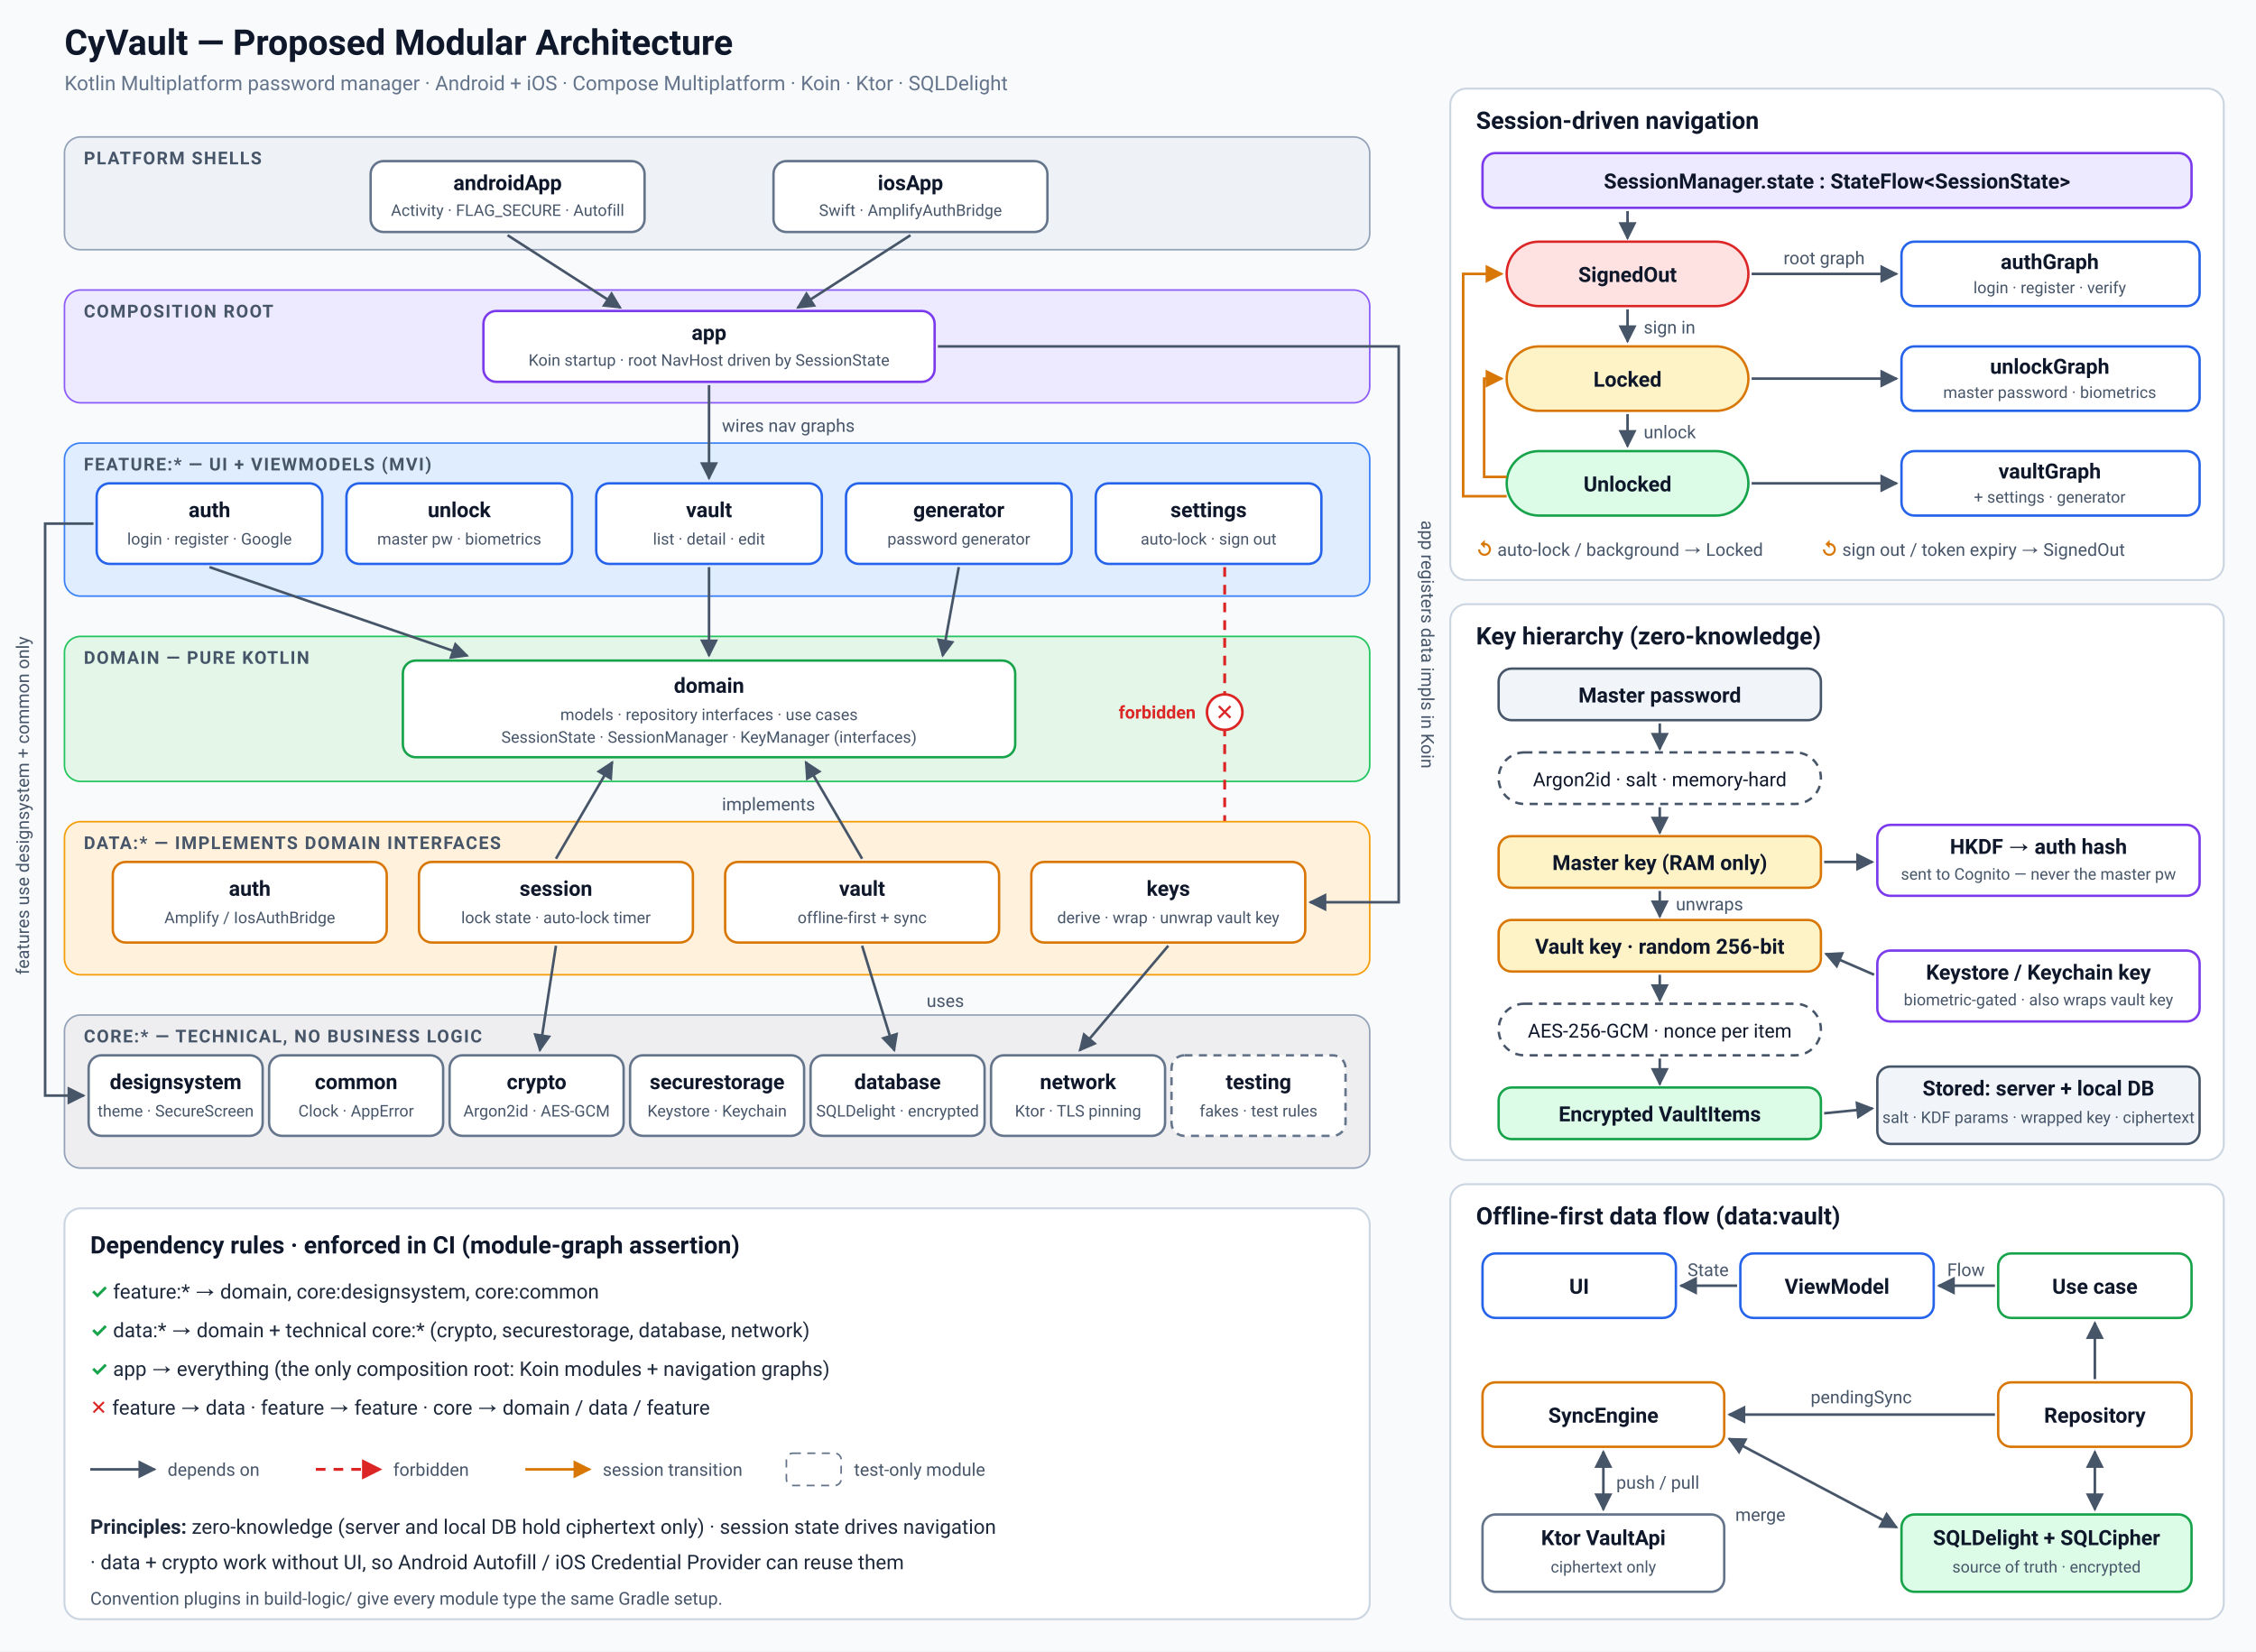
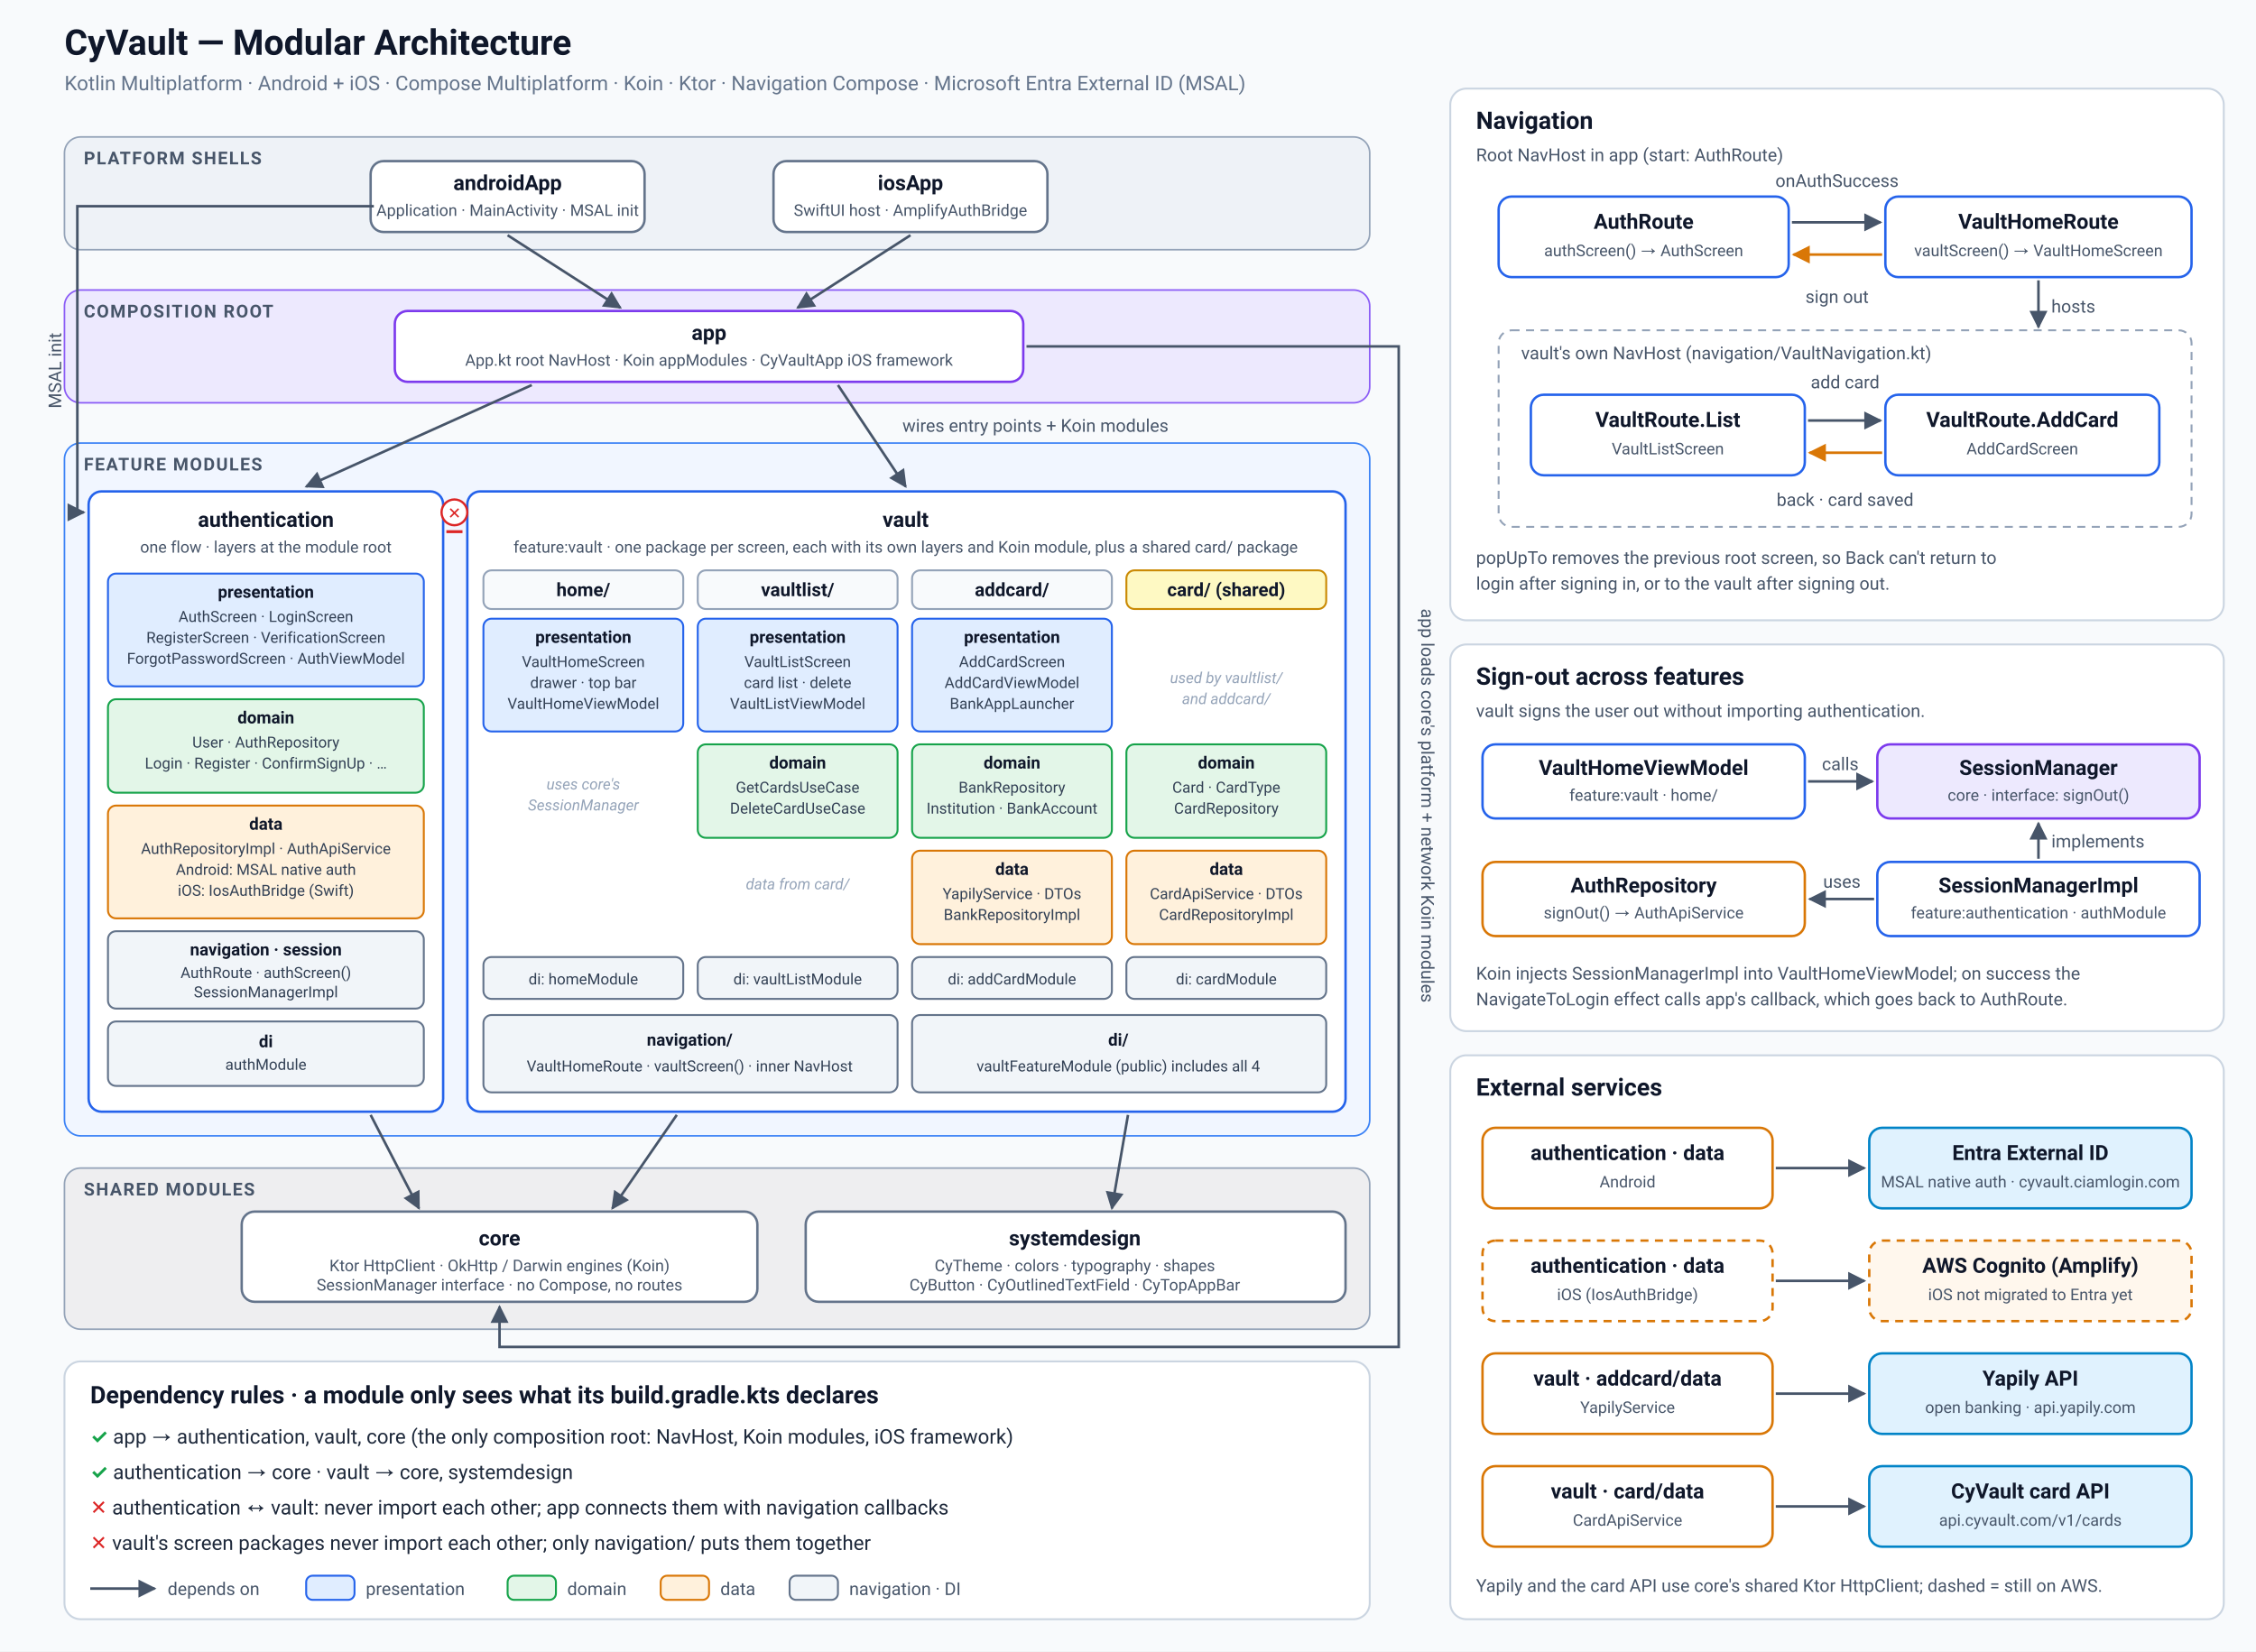
<svg xmlns="http://www.w3.org/2000/svg" viewBox="0 0 1400 1025" width="1400" height="1025" font-family="-apple-system, 'Segoe UI', Roboto, Helvetica, Arial, sans-serif">
  <defs>
    <marker id="arrow" viewBox="0 0 10 10" refX="9" refY="5" markerWidth="7" markerHeight="7" orient="auto-start-reverse">
      <path d="M0,0 L10,5 L0,10 z" fill="#475569" />
    </marker>
    <marker id="arrowOrange" viewBox="0 0 10 10" refX="9" refY="5" markerWidth="7" markerHeight="7" orient="auto-start-reverse">
      <path d="M0,0 L10,5 L0,10 z" fill="#D97706" />
    </marker>
    <marker id="arrowRed" viewBox="0 0 10 10" refX="9" refY="5" markerWidth="7" markerHeight="7" orient="auto-start-reverse">
      <path d="M0,0 L10,5 L0,10 z" fill="#DC2626" />
    </marker>
    <style>
      .t-title { font-size: 22px; font-weight: 700; fill: #0F172A; }
      .t-sub { font-size: 12.5px; fill: #64748B; }
      .t-panel { font-size: 15px; font-weight: 700; fill: #0F172A; }
      .t-band { font-size: 11px; font-weight: 700; letter-spacing: 0.8px; fill: #475569; }
      .t-box { font-size: 13px; font-weight: 700; fill: #0F172A; text-anchor: middle; }
      .t-boxsub { font-size: 10px; fill: #475569; text-anchor: middle; }
+       .t-pkg { font-size: 11.5px; font-weight: 700; fill: #0F172A; text-anchor: middle; }
+       .t-chip { font-size: 10.5px; font-weight: 700; fill: #0F172A; text-anchor: middle; }
+       .t-chipsub { font-size: 9.5px; fill: #334155; text-anchor: middle; }
+       .t-empty { font-size: 9.5px; font-style: italic; fill: #94A3B8; text-anchor: middle; }
      .t-small { font-size: 11px; fill: #475569; }
      .t-rule { font-size: 12.5px; fill: #1E293B; }
      .box { fill: #FFFFFF; stroke-width: 1.5; }
+       .ui { fill: #E0EDFF; stroke: #2563EB; stroke-width: 1.2; }
+       .dom { fill: #E3F6E8; stroke: #16A34A; stroke-width: 1.2; }
+       .dat { fill: #FFF1DC; stroke: #D97706; stroke-width: 1.2; }
+       .wire { fill: #F1F5F9; stroke: #64748B; stroke-width: 1.2; }
+       .pkg { fill: #F8FAFC; stroke: #94A3B8; stroke-width: 1.2; }
      .dep { stroke: #475569; stroke-width: 1.6; fill: none; marker-end: url(#arrow); }
-       .dep2 { stroke: #475569; stroke-width: 1.6; fill: none; marker-end: url(#arrow); marker-start: url(#arrow); }
      .back { stroke: #D97706; stroke-width: 1.6; fill: none; marker-end: url(#arrowOrange); }
      .panel { fill: #FFFFFF; stroke: #CBD5E1; stroke-width: 1.2; }
    </style>
  </defs>
  <rect width="1400" height="1025" fill="#F8FAFC" />
-   <text x="40" y="34" class="t-title">CyVault — Proposed Modular Architecture</text>
-   <text x="40" y="56" class="t-sub">Kotlin Multiplatform password manager · Android + iOS · Compose Multiplatform · Koin · Ktor · SQLDelight</text>
+   <text x="40" y="34" class="t-title">CyVault — Modular Architecture</text>
+   <text x="40" y="56" class="t-sub">Kotlin Multiplatform · Android + iOS · Compose Multiplatform · Koin · Ktor · Navigation Compose · Microsoft Entra External ID (MSAL)</text>
  <rect x="40" y="85" width="810" height="70" rx="10" fill="#EEF2F7" stroke="#94A3B8" />
  <text x="52" y="102" class="t-band">PLATFORM SHELLS</text>
  <rect x="230" y="100" width="170" height="44" rx="8" class="box" stroke="#64748B" />
  <text x="315" y="118" class="t-box">androidApp</text>
-   <text x="315" y="134" class="t-boxsub">Activity · FLAG_SECURE · Autofill</text>
+   <text x="315" y="134" class="t-boxsub">Application · MainActivity · MSAL init</text>
  <rect x="480" y="100" width="170" height="44" rx="8" class="box" stroke="#64748B" />
  <text x="565" y="118" class="t-box">iosApp</text>
-   <text x="565" y="134" class="t-boxsub">Swift · AmplifyAuthBridge</text>
+   <text x="565" y="134" class="t-boxsub">SwiftUI host · AmplifyAuthBridge</text>
  <rect x="40" y="180" width="810" height="70" rx="10" fill="#EDE9FE" stroke="#8B5CF6" />
  <text x="52" y="197" class="t-band">COMPOSITION ROOT</text>
-   <rect x="300" y="193" width="280" height="44" rx="8" class="box" stroke="#7C3AED" />
+   <rect x="245" y="193" width="390" height="44" rx="8" class="box" stroke="#7C3AED" />
  <text x="440" y="211" class="t-box">app</text>
-   <text x="440" y="227" class="t-boxsub">Koin startup · root NavHost driven by SessionState</text>
+   <text x="440" y="227" class="t-boxsub">App.kt root NavHost · Koin appModules · CyVaultApp iOS framework</text>
  <path d="M315 146 L385 191" class="dep" />
  <path d="M565 146 L495 191" class="dep" />
-   <rect x="40" y="275" width="810" height="95" rx="10" fill="#E0EDFF" stroke="#3B82F6" />
-   <text x="52" y="292" class="t-band">FEATURE:*  —  UI + VIEWMODELS (MVI)</text>
-   <rect x="60" y="300" width="140" height="50" rx="8" class="box" stroke="#2563EB" />
-   <text x="130" y="321" class="t-box">auth</text>
-   <text x="130" y="338" class="t-boxsub">login · register · Google</text>
-   <rect x="215" y="300" width="140" height="50" rx="8" class="box" stroke="#2563EB" />
-   <text x="285" y="321" class="t-box">unlock</text>
-   <text x="285" y="338" class="t-boxsub">master pw · biometrics</text>
-   <rect x="370" y="300" width="140" height="50" rx="8" class="box" stroke="#2563EB" />
-   <text x="440" y="321" class="t-box">vault</text>
-   <text x="440" y="338" class="t-boxsub">list · detail · edit</text>
-   <rect x="525" y="300" width="140" height="50" rx="8" class="box" stroke="#2563EB" />
-   <text x="595" y="321" class="t-box">generator</text>
-   <text x="595" y="338" class="t-boxsub">password generator</text>
-   <rect x="680" y="300" width="140" height="50" rx="8" class="box" stroke="#2563EB" />
-   <text x="750" y="321" class="t-box">settings</text>
-   <text x="750" y="338" class="t-boxsub">auto-lock · sign out</text>
-   <path d="M440 239 L440 297" class="dep" />
-   <text x="448" y="268" class="t-small">wires nav graphs</text>
-   <rect x="40" y="395" width="810" height="90" rx="10" fill="#E3F6E8" stroke="#22C55E" />
-   <text x="52" y="412" class="t-band">DOMAIN  —  PURE KOTLIN</text>
-   <rect x="250" y="410" width="380" height="60" rx="8" class="box" stroke="#16A34A" />
-   <text x="440" y="430" class="t-box">domain</text>
-   <text x="440" y="447" class="t-boxsub">models · repository interfaces · use cases</text>
-   <text x="440" y="461" class="t-boxsub">SessionState · SessionManager · KeyManager (interfaces)</text>
-   <path d="M130 352 L290 407" class="dep" />
-   <path d="M440 352 L440 407" class="dep" />
-   <path d="M595 352 L585 407" class="dep" />
-   <path d="M760 352 L760 531" stroke="#DC2626" stroke-width="1.8" stroke-dasharray="6 5" fill="none" marker-end="url(#arrowRed)" />
-   <circle cx="760" cy="442" r="11" fill="#FFFFFF" stroke="#DC2626" stroke-width="1.6" />
-   <text x="760" y="447" font-size="14" font-weight="700" fill="#DC2626" text-anchor="middle">✕</text>
-   <text x="742" y="446" font-size="11" font-weight="700" fill="#DC2626" text-anchor="end">forbidden</text>
-   <rect x="40" y="510" width="810" height="95" rx="10" fill="#FFF1DC" stroke="#F59E0B" />
-   <text x="52" y="527" class="t-band">DATA:*  —  IMPLEMENTS DOMAIN INTERFACES</text>
-   <rect x="70" y="535" width="170" height="50" rx="8" class="box" stroke="#D97706" />
-   <text x="155" y="556" class="t-box">auth</text>
-   <text x="155" y="573" class="t-boxsub">Amplify / IosAuthBridge</text>
-   <rect x="260" y="535" width="170" height="50" rx="8" class="box" stroke="#D97706" />
-   <text x="345" y="556" class="t-box">session</text>
-   <text x="345" y="573" class="t-boxsub">lock state · auto-lock timer</text>
-   <rect x="450" y="535" width="170" height="50" rx="8" class="box" stroke="#D97706" />
-   <text x="535" y="556" class="t-box">vault</text>
-   <text x="535" y="573" class="t-boxsub">offline-first + sync</text>
-   <rect x="640" y="535" width="170" height="50" rx="8" class="box" stroke="#D97706" />
-   <text x="725" y="556" class="t-box">keys</text>
-   <text x="725" y="573" class="t-boxsub">derive · wrap · unwrap vault key</text>
-   <path d="M345 533 L380 473" class="dep" />
-   <path d="M535 533 L500 473" class="dep" />
-   <text x="448" y="503" class="t-small">implements</text>
-   <path d="M582 215 H868 V560 H813" class="dep" />
-   <text x="882" y="400" class="t-small" transform="rotate(90 882 400)" text-anchor="middle">app registers data impls in Koin</text>
-   <rect x="40" y="630" width="810" height="95" rx="10" fill="#EEEEF0" stroke="#94A3B8" />
-   <text x="52" y="647" class="t-band">CORE:*  —  TECHNICAL, NO BUSINESS LOGIC</text>
-   <rect x="55" y="655" width="108" height="50" rx="8" class="box" stroke="#64748B" />
-   <text x="109" y="676" class="t-box">designsystem</text>
-   <text x="109" y="693" class="t-boxsub">theme · SecureScreen</text>
-   <rect x="167" y="655" width="108" height="50" rx="8" class="box" stroke="#64748B" />
-   <text x="221" y="676" class="t-box">common</text>
-   <text x="221" y="693" class="t-boxsub">Clock · AppError</text>
-   <rect x="279" y="655" width="108" height="50" rx="8" class="box" stroke="#64748B" />
-   <text x="333" y="676" class="t-box">crypto</text>
-   <text x="333" y="693" class="t-boxsub">Argon2id · AES-GCM</text>
-   <rect x="391" y="655" width="108" height="50" rx="8" class="box" stroke="#64748B" />
-   <text x="445" y="676" class="t-box">securestorage</text>
-   <text x="445" y="693" class="t-boxsub">Keystore · Keychain</text>
-   <rect x="503" y="655" width="108" height="50" rx="8" class="box" stroke="#64748B" />
-   <text x="557" y="676" class="t-box">database</text>
-   <text x="557" y="693" class="t-boxsub">SQLDelight · encrypted</text>
-   <rect x="615" y="655" width="108" height="50" rx="8" class="box" stroke="#64748B" />
-   <text x="669" y="676" class="t-box">network</text>
-   <text x="669" y="693" class="t-boxsub">Ktor · TLS pinning</text>
-   <rect x="727" y="655" width="108" height="50" rx="8" class="box" stroke="#64748B" stroke-dasharray="5 4" />
-   <text x="781" y="676" class="t-box">testing</text>
-   <text x="781" y="693" class="t-boxsub">fakes · test rules</text>
-   <path d="M345 587 L335 652" class="dep" />
-   <path d="M535 587 L555 652" class="dep" />
-   <path d="M725 587 L670 652" class="dep" />
-   <text x="575" y="625" class="t-small">uses</text>
-   <path d="M58 325 H28 V680 H52" class="dep" />
-   <text x="18" y="500" class="t-small" transform="rotate(-90 18 500)" text-anchor="middle">features use designsystem + common only</text>
-   <rect x="40" y="750" width="810" height="255" rx="10" class="panel" />
-   <text x="56" y="778" class="t-panel">Dependency rules · enforced in CI (module-graph assertion)</text>
-   <text x="56" y="806" class="t-rule">
-     <tspan fill="#16A34A" font-weight="700">✓</tspan>  feature:*  →  domain, core:designsystem, core:common</text>
-   <text x="56" y="830" class="t-rule">
-     <tspan fill="#16A34A" font-weight="700">✓</tspan>  data:*  →  domain + technical core:* (crypto, securestorage, database, network)</text>
-   <text x="56" y="854" class="t-rule">
-     <tspan fill="#16A34A" font-weight="700">✓</tspan>  app  →  everything (the only composition root: Koin modules + navigation graphs)</text>
-   <text x="56" y="878" class="t-rule">
-     <tspan fill="#DC2626" font-weight="700">✕</tspan>  feature → data   ·   feature → feature   ·   core → domain / data / feature</text>
-   <line x1="56" y1="912" x2="96" y2="912" class="dep" />
-   <text x="104" y="916" class="t-small">depends on</text>
-   <line x1="196" y1="912" x2="236" y2="912" stroke="#DC2626" stroke-width="1.8" stroke-dasharray="6 5" marker-end="url(#arrowRed)" />
-   <text x="244" y="916" class="t-small">forbidden</text>
-   <line x1="326" y1="912" x2="366" y2="912" class="back" />
-   <text x="374" y="916" class="t-small">session transition</text>
-   <rect x="488" y="902" width="34" height="20" rx="4" fill="#FFFFFF" stroke="#64748B" stroke-dasharray="5 4" />
-   <text x="530" y="916" class="t-small">test-only module</text>
-   <text x="56" y="952" class="t-rule">
-     <tspan font-weight="700">Principles:</tspan>  zero-knowledge (server and local DB hold ciphertext only)  ·  session state drives navigation</text>
-   <text x="56" y="974" class="t-rule">·  data + crypto work without UI, so Android Autofill / iOS Credential Provider can reuse them</text>
-   <text x="56" y="996" class="t-small">Convention plugins in build-logic/ give every module type the same Gradle setup.</text>
-   <rect x="900" y="55" width="480" height="305" rx="10" class="panel" />
-   <text x="916" y="80" class="t-panel">Session-driven navigation</text>
-   <rect x="920" y="95" width="440" height="34" rx="8" fill="#EDE9FE" stroke="#7C3AED" stroke-width="1.5" />
-   <text x="1140" y="117" class="t-box">SessionManager.state : StateFlow&lt;SessionState&gt;</text>
-   <path d="M1010 131 L1010 148" class="dep" />
-   <rect x="935" y="150" width="150" height="40" rx="20" fill="#FEE2E2" stroke="#DC2626" stroke-width="1.5" />
-   <text x="1010" y="175" class="t-box">SignedOut</text>
-   <rect x="935" y="215" width="150" height="40" rx="20" fill="#FEF3C7" stroke="#D97706" stroke-width="1.5" />
-   <text x="1010" y="240" class="t-box">Locked</text>
-   <rect x="935" y="280" width="150" height="40" rx="20" fill="#DCFCE7" stroke="#16A34A" stroke-width="1.5" />
-   <text x="1010" y="305" class="t-box">Unlocked</text>
-   <path d="M1010 192 L1010 212" class="dep" />
-   <text x="1020" y="207" class="t-small">sign in</text>
-   <path d="M1010 257 L1010 277" class="dep" />
-   <text x="1020" y="272" class="t-small">unlock</text>
-   <path d="M935 296 H921 V235 H932" class="back" />
-   <path d="M935 308 H908 V170 H932" class="back" />
-   <rect x="1180" y="150" width="185" height="40" rx="8" class="box" stroke="#2563EB" />
-   <text x="1272" y="167" class="t-box">authGraph</text>
-   <text x="1272" y="182" class="t-boxsub">login · register · verify</text>
-   <rect x="1180" y="215" width="185" height="40" rx="8" class="box" stroke="#2563EB" />
-   <text x="1272" y="232" class="t-box">unlockGraph</text>
-   <text x="1272" y="247" class="t-boxsub">master password · biometrics</text>
-   <rect x="1180" y="280" width="185" height="40" rx="8" class="box" stroke="#2563EB" />
-   <text x="1272" y="297" class="t-box">vaultGraph</text>
-   <text x="1272" y="312" class="t-boxsub">+ settings · generator</text>
-   <path d="M1087 170 L1177 170" class="dep" />
-   <path d="M1087 235 L1177 235" class="dep" />
-   <path d="M1087 300 L1177 300" class="dep" />
-   <text x="1132" y="164" class="t-small" text-anchor="middle">root graph</text>
-   <text x="916" y="345" class="t-small">
-     <tspan fill="#D97706" font-weight="700">↺</tspan> auto-lock / background → Locked</text>
-   <text x="1130" y="345" class="t-small">
-     <tspan fill="#D97706" font-weight="700">↺</tspan> sign out / token expiry → SignedOut</text>
-   <rect x="900" y="375" width="480" height="345" rx="10" class="panel" />
-   <text x="916" y="400" class="t-panel">Key hierarchy (zero-knowledge)</text>
-   <rect x="930" y="415" width="200" height="32" rx="8" fill="#F1F5F9" stroke="#475569" stroke-width="1.5" />
-   <text x="1030" y="436" class="t-box">Master password</text>
-   <rect x="930" y="467" width="200" height="32" rx="16" fill="#FFFFFF" stroke="#475569" stroke-width="1.5" stroke-dasharray="5 4" />
-   <text x="1030" y="488" font-size="12" fill="#0F172A" text-anchor="middle">Argon2id · salt · memory-hard</text>
-   <rect x="930" y="519" width="200" height="32" rx="8" fill="#FEF3C7" stroke="#D97706" stroke-width="1.5" />
-   <text x="1030" y="540" class="t-box">Master key (RAM only)</text>
-   <rect x="930" y="571" width="200" height="32" rx="8" fill="#FEF3C7" stroke="#D97706" stroke-width="1.5" />
-   <text x="1030" y="592" class="t-box">Vault key · random 256-bit</text>
-   <rect x="930" y="623" width="200" height="32" rx="16" fill="#FFFFFF" stroke="#475569" stroke-width="1.5" stroke-dasharray="5 4" />
-   <text x="1030" y="644" font-size="12" fill="#0F172A" text-anchor="middle">AES-256-GCM · nonce per item</text>
-   <rect x="930" y="675" width="200" height="32" rx="8" fill="#DCFCE7" stroke="#16A34A" stroke-width="1.5" />
-   <text x="1030" y="696" class="t-box">Encrypted VaultItems</text>
-   <path d="M1030 449 L1030 465" class="dep" />
-   <path d="M1030 501 L1030 517" class="dep" />
-   <path d="M1030 553 L1030 569" class="dep" />
-   <text x="1040" y="565" class="t-small">unwraps</text>
-   <path d="M1030 605 L1030 621" class="dep" />
-   <path d="M1030 657 L1030 673" class="dep" />
-   <rect x="1165" y="512" width="200" height="44" rx="8" class="box" stroke="#7C3AED" />
-   <text x="1265" y="530" class="t-box">HKDF → auth hash</text>
-   <text x="1265" y="546" class="t-boxsub">sent to Cognito — never the master pw</text>
-   <path d="M1132 535 L1162 535" class="dep" />
-   <rect x="1165" y="590" width="200" height="44" rx="8" class="box" stroke="#7C3AED" />
-   <text x="1265" y="608" class="t-box">Keystore / Keychain key</text>
-   <text x="1265" y="624" class="t-boxsub">biometric-gated · also wraps vault key</text>
-   <path d="M1163 605 L1133 592" class="dep" />
-   <rect x="1165" y="662" width="200" height="48" rx="8" fill="#F1F5F9" stroke="#475569" stroke-width="1.5" />
-   <text x="1265" y="680" class="t-box">Stored: server + local DB</text>
-   <text x="1265" y="697" class="t-boxsub">salt · KDF params · wrapped key · ciphertext</text>
-   <path d="M1132 691 L1162 688" class="dep" />
-   <rect x="900" y="735" width="480" height="270" rx="10" class="panel" />
-   <text x="916" y="760" class="t-panel">Offline-first data flow (data:vault)</text>
-   <rect x="920" y="778" width="120" height="40" rx="8" class="box" stroke="#2563EB" />
-   <text x="980" y="803" class="t-box">UI</text>
-   <rect x="1080" y="778" width="120" height="40" rx="8" class="box" stroke="#2563EB" />
-   <text x="1140" y="803" class="t-box">ViewModel</text>
-   <rect x="1240" y="778" width="120" height="40" rx="8" class="box" stroke="#16A34A" />
-   <text x="1300" y="803" class="t-box">Use case</text>
-   <path d="M1078 798 L1043 798" class="dep" />
-   <text x="1060" y="792" class="t-small" text-anchor="middle">State</text>
-   <path d="M1238 798 L1203 798" class="dep" />
-   <text x="1220" y="792" class="t-small" text-anchor="middle">Flow</text>
-   <rect x="1240" y="858" width="120" height="40" rx="8" class="box" stroke="#D97706" />
-   <text x="1300" y="883" class="t-box">Repository</text>
-   <path d="M1300 856 L1300 821" class="dep" />
-   <rect x="920" y="858" width="150" height="40" rx="8" class="box" stroke="#D97706" />
-   <text x="995" y="883" class="t-box">SyncEngine</text>
-   <path d="M1238 878 L1073 878" class="dep" />
-   <text x="1155" y="871" class="t-small" text-anchor="middle">pendingSync</text>
-   <rect x="1180" y="940" width="180" height="48" rx="8" fill="#DCFCE7" stroke="#16A34A" stroke-width="1.5" />
-   <text x="1270" y="959" class="t-box">SQLDelight + SQLCipher</text>
-   <text x="1270" y="976" class="t-boxsub">source of truth · encrypted</text>
-   <path d="M1300 937 L1300 901" class="dep2" />
-   <rect x="920" y="940" width="150" height="48" rx="8" class="box" stroke="#64748B" />
-   <text x="995" y="959" class="t-box">Ktor VaultApi</text>
-   <text x="995" y="976" class="t-boxsub">ciphertext only</text>
-   <path d="M995 901 L995 937" class="dep2" />
-   <text x="1003" y="924" class="t-small">push / pull</text>
-   <path d="M1073 893 L1177 948" class="dep2" />
-   <text x="1108" y="944" class="t-small" text-anchor="end">merge</text>
+   <rect x="40" y="275" width="810" height="430" rx="10" fill="#F1F6FF" stroke="#3B82F6" />
+   <text x="52" y="292" class="t-band">FEATURE MODULES</text>
+   <rect x="55" y="305" width="220" height="385" rx="8" class="box" stroke="#2563EB" />
+   <text x="165" y="327" class="t-box">authentication</text>
+   <text x="165" y="343" class="t-boxsub">one flow · layers at the module root</text>
+   <rect x="67" y="356" width="196" height="70" rx="5" class="ui" />
+   <text x="165" y="371" class="t-chip">presentation</text>
+   <text x="165" y="386" class="t-chipsub">AuthScreen · LoginScreen</text>
+   <text x="165" y="399" class="t-chipsub">RegisterScreen · VerificationScreen</text>
+   <text x="165" y="412" class="t-chipsub">ForgotPasswordScreen · AuthViewModel</text>
+   <rect x="67" y="434" width="196" height="58" rx="5" class="dom" />
+   <text x="165" y="449" class="t-chip">domain</text>
+   <text x="165" y="464" class="t-chipsub">User · AuthRepository</text>
+   <text x="165" y="477" class="t-chipsub">Login · Register · ConfirmSignUp · …</text>
+   <rect x="67" y="500" width="196" height="70" rx="5" class="dat" />
+   <text x="165" y="515" class="t-chip">data</text>
+   <text x="165" y="530" class="t-chipsub">AuthRepositoryImpl · AuthApiService</text>
+   <text x="165" y="543" class="t-chipsub">Android: MSAL native auth</text>
+   <text x="165" y="556" class="t-chipsub">iOS: IosAuthBridge (Swift)</text>
+   <rect x="67" y="578" width="196" height="48" rx="5" class="wire" />
+   <text x="165" y="593" class="t-chip">navigation · session</text>
+   <text x="165" y="607" class="t-chipsub">AuthRoute · authScreen()</text>
+   <text x="165" y="619" class="t-chipsub">SessionManagerImpl</text>
+   <rect x="67" y="634" width="196" height="40" rx="5" class="wire" />
+   <text x="165" y="650" class="t-chip">di</text>
+   <text x="165" y="664" class="t-chipsub">authModule</text>
+   <rect x="290" y="305" width="545" height="385" rx="8" class="box" stroke="#2563EB" />
+   <text x="562" y="327" class="t-box">vault</text>
+   <text x="562" y="343" class="t-boxsub">feature:vault · one package per screen, each with its own layers and Koin module, plus a shared card/ package</text>
+   <rect x="300" y="354" width="124" height="24" rx="5" class="pkg" />
+   <text x="362" y="370" class="t-pkg">home/</text>
+   <rect x="433" y="354" width="124" height="24" rx="5" class="pkg" />
+   <text x="495" y="370" class="t-pkg">vaultlist/</text>
+   <rect x="566" y="354" width="124" height="24" rx="5" class="pkg" />
+   <text x="628" y="370" class="t-pkg">addcard/</text>
+   <rect x="699" y="354" width="124" height="24" rx="5" fill="#FEF9C3" stroke="#CA8A04" stroke-width="1.2" />
+   <text x="761" y="370" class="t-pkg">card/ (shared)</text>
+   <rect x="300" y="384" width="124" height="70" rx="5" class="ui" />
+   <text x="362" y="399" class="t-chip">presentation</text>
+   <text x="362" y="414" class="t-chipsub">VaultHomeScreen</text>
+   <text x="362" y="427" class="t-chipsub">drawer · top bar</text>
+   <text x="362" y="440" class="t-chipsub">VaultHomeViewModel</text>
+   <text x="362" y="490" class="t-empty">uses core's</text>
+   <text x="362" y="503" class="t-empty">SessionManager</text>
+   <rect x="300" y="594" width="124" height="26" rx="5" class="wire" />
+   <text x="362" y="611" class="t-chipsub">di: homeModule</text>
+   <rect x="433" y="384" width="124" height="70" rx="5" class="ui" />
+   <text x="495" y="399" class="t-chip">presentation</text>
+   <text x="495" y="414" class="t-chipsub">VaultListScreen</text>
+   <text x="495" y="427" class="t-chipsub">card list · delete</text>
+   <text x="495" y="440" class="t-chipsub">VaultListViewModel</text>
+   <rect x="433" y="462" width="124" height="58" rx="5" class="dom" />
+   <text x="495" y="477" class="t-chip">domain</text>
+   <text x="495" y="492" class="t-chipsub">GetCardsUseCase</text>
+   <text x="495" y="505" class="t-chipsub">DeleteCardUseCase</text>
+   <text x="495" y="552" class="t-empty">data from card/</text>
+   <rect x="433" y="594" width="124" height="26" rx="5" class="wire" />
+   <text x="495" y="611" class="t-chipsub">di: vaultListModule</text>
+   <rect x="566" y="384" width="124" height="70" rx="5" class="ui" />
+   <text x="628" y="399" class="t-chip">presentation</text>
+   <text x="628" y="414" class="t-chipsub">AddCardScreen</text>
+   <text x="628" y="427" class="t-chipsub">AddCardViewModel</text>
+   <text x="628" y="440" class="t-chipsub">BankAppLauncher</text>
+   <rect x="566" y="462" width="124" height="58" rx="5" class="dom" />
+   <text x="628" y="477" class="t-chip">domain</text>
+   <text x="628" y="492" class="t-chipsub">BankRepository</text>
+   <text x="628" y="505" class="t-chipsub">Institution · BankAccount</text>
+   <rect x="566" y="528" width="124" height="58" rx="5" class="dat" />
+   <text x="628" y="543" class="t-chip">data</text>
+   <text x="628" y="558" class="t-chipsub">YapilyService · DTOs</text>
+   <text x="628" y="571" class="t-chipsub">BankRepositoryImpl</text>
+   <rect x="566" y="594" width="124" height="26" rx="5" class="wire" />
+   <text x="628" y="611" class="t-chipsub">di: addCardModule</text>
+   <text x="761" y="424" class="t-empty">used by vaultlist/</text>
+   <text x="761" y="437" class="t-empty">and addcard/</text>
+   <rect x="699" y="462" width="124" height="58" rx="5" class="dom" />
+   <text x="761" y="477" class="t-chip">domain</text>
+   <text x="761" y="492" class="t-chipsub">Card · CardType</text>
+   <text x="761" y="505" class="t-chipsub">CardRepository</text>
+   <rect x="699" y="528" width="124" height="58" rx="5" class="dat" />
+   <text x="761" y="543" class="t-chip">data</text>
+   <text x="761" y="558" class="t-chipsub">CardApiService · DTOs</text>
+   <text x="761" y="571" class="t-chipsub">CardRepositoryImpl</text>
+   <rect x="699" y="594" width="124" height="26" rx="5" class="wire" />
+   <text x="761" y="611" class="t-chipsub">di: cardModule</text>
+   <rect x="300" y="630" width="257" height="48" rx="5" class="wire" />
+   <text x="428" y="649" class="t-chip">navigation/</text>
+   <text x="428" y="665" class="t-chipsub">VaultHomeRoute · vaultScreen() · inner NavHost</text>
+   <rect x="566" y="630" width="257" height="48" rx="5" class="wire" />
+   <text x="694" y="649" class="t-chip">di/</text>
+   <text x="694" y="665" class="t-chipsub">vaultFeatureModule (public) includes all 4</text>
+   <path d="M330 239 L190 302" class="dep" />
+   <path d="M520 239 L562 302" class="dep" />
+   <text x="560" y="268" class="t-small">wires entry points + Koin modules</text>
+   <path d="M232 128 H48 V318 H52" class="dep" />
+   <text x="38" y="230" class="t-small" transform="rotate(-90 38 230)" text-anchor="middle">MSAL init</text>
+   <path d="M277 330 L287 330" stroke="#DC2626" stroke-width="1.8" fill="none" />
+   <circle cx="282" cy="318" r="8" fill="#FFFFFF" stroke="#DC2626" stroke-width="1.4" />
+   <text x="282" y="322" font-size="10" font-weight="700" fill="#DC2626" text-anchor="middle">✕</text>
+   <rect x="40" y="725" width="810" height="100" rx="10" fill="#EEEEF0" stroke="#94A3B8" />
+   <text x="52" y="742" class="t-band">SHARED MODULES</text>
+   <rect x="150" y="752" width="320" height="56" rx="8" class="box" stroke="#64748B" />
+   <text x="310" y="773" class="t-box">core</text>
+   <text x="310" y="789" class="t-boxsub">Ktor HttpClient · OkHttp / Darwin engines (Koin)</text>
+   <text x="310" y="801" class="t-boxsub">SessionManager interface · no Compose, no routes</text>
+   <rect x="500" y="752" width="335" height="56" rx="8" class="box" stroke="#64748B" />
+   <text x="667" y="773" class="t-box">systemdesign</text>
+   <text x="667" y="789" class="t-boxsub">CyTheme · colors · typography · shapes</text>
+   <text x="667" y="801" class="t-boxsub">CyButton · CyOutlinedTextField · CyTopAppBar</text>
+   <path d="M230 692 L260 750" class="dep" />
+   <path d="M420 692 L380 750" class="dep" />
+   <path d="M700 692 L690 750" class="dep" />
+   <path d="M637 215 H868 V836 H310 V811" class="dep" />
+   <text x="882" y="500" class="t-small" transform="rotate(90 882 500)" text-anchor="middle">app loads core's platform + network Koin modules</text>
+   <rect x="40" y="845" width="810" height="160" rx="10" class="panel" />
+   <text x="56" y="871" class="t-panel">Dependency rules · a module only sees what its build.gradle.kts declares</text>
+   <text x="56" y="896" class="t-rule">
+     <tspan fill="#16A34A" font-weight="700">✓</tspan>  app  →  authentication, vault, core   (the only composition root: NavHost, Koin modules, iOS framework)</text>
+   <text x="56" y="918" class="t-rule">
+     <tspan fill="#16A34A" font-weight="700">✓</tspan>  authentication  →  core     ·     vault  →  core, systemdesign</text>
+   <text x="56" y="940" class="t-rule">
+     <tspan fill="#DC2626" font-weight="700">✕</tspan>  authentication ↔ vault: never import each other; app connects them with navigation callbacks</text>
+   <text x="56" y="962" class="t-rule">
+     <tspan fill="#DC2626" font-weight="700">✕</tspan>  vault's screen packages never import each other; only navigation/ puts them together</text>
+   <line x1="56" y1="986" x2="96" y2="986" class="dep" />
+   <text x="104" y="990" class="t-small">depends on</text>
+   <rect x="190" y="978" width="30" height="15" rx="4" class="ui" />
+   <text x="227" y="990" class="t-small">presentation</text>
+   <rect x="315" y="978" width="30" height="15" rx="4" class="dom" />
+   <text x="352" y="990" class="t-small">domain</text>
+   <rect x="410" y="978" width="30" height="15" rx="4" class="dat" />
+   <text x="447" y="990" class="t-small">data</text>
+   <rect x="490" y="978" width="30" height="15" rx="4" class="wire" />
+   <text x="527" y="990" class="t-small">navigation · DI</text>
+   <rect x="900" y="55" width="480" height="330" rx="10" class="panel" />
+   <text x="916" y="80" class="t-panel">Navigation</text>
+   <text x="916" y="100" class="t-small">Root NavHost in app (start: AuthRoute)</text>
+   <rect x="930" y="122" width="180" height="50" rx="8" class="box" stroke="#2563EB" />
+   <text x="1020" y="142" class="t-box">AuthRoute</text>
+   <text x="1020" y="159" class="t-boxsub">authScreen() → AuthScreen</text>
+   <rect x="1170" y="122" width="190" height="50" rx="8" class="box" stroke="#2563EB" />
+   <text x="1265" y="142" class="t-box">VaultHomeRoute</text>
+   <text x="1265" y="159" class="t-boxsub">vaultScreen() → VaultHomeScreen</text>
+   <path d="M1112 138 L1167 138" class="dep" />
+   <text x="1140" y="116" class="t-small" text-anchor="middle">onAuthSuccess</text>
+   <path d="M1168 158 L1113 158" class="back" />
+   <text x="1140" y="188" class="t-small" text-anchor="middle">sign out</text>
+   <rect x="930" y="205" width="430" height="122" rx="8" fill="#FFFFFF" stroke="#94A3B8" stroke-width="1.2" stroke-dasharray="5 4" />
+   <text x="944" y="223" class="t-small">vault's own NavHost (navigation/VaultNavigation.kt)</text>
+   <path d="M1265 174 L1265 203" class="dep" />
+   <text x="1273" y="194" class="t-small">hosts</text>
+   <rect x="950" y="245" width="170" height="50" rx="8" class="box" stroke="#2563EB" />
+   <text x="1035" y="265" class="t-box">VaultRoute.List</text>
+   <text x="1035" y="282" class="t-boxsub">VaultListScreen</text>
+   <rect x="1170" y="245" width="170" height="50" rx="8" class="box" stroke="#2563EB" />
+   <text x="1255" y="265" class="t-box">VaultRoute.AddCard</text>
+   <text x="1255" y="282" class="t-boxsub">AddCardScreen</text>
+   <path d="M1122 261 L1167 261" class="dep" />
+   <text x="1145" y="241" class="t-small" text-anchor="middle">add card</text>
+   <path d="M1168 281 L1123 281" class="back" />
+   <text x="1145" y="314" class="t-small" text-anchor="middle">back · card saved</text>
+   <text x="916" y="350" class="t-small">popUpTo removes the previous root screen, so Back can't return to</text>
+   <text x="916" y="366" class="t-small">login after signing in, or to the vault after signing out.</text>
+   <rect x="900" y="400" width="480" height="240" rx="10" class="panel" />
+   <text x="916" y="425" class="t-panel">Sign-out across features</text>
+   <text x="916" y="445" class="t-small">vault signs the user out without importing authentication.</text>
+   <rect x="920" y="462" width="200" height="46" rx="8" class="box" stroke="#2563EB" />
+   <text x="1020" y="481" class="t-box">VaultHomeViewModel</text>
+   <text x="1020" y="497" class="t-boxsub">feature:vault · home/</text>
+   <rect x="1165" y="462" width="200" height="46" rx="8" fill="#EDE9FE" stroke="#7C3AED" stroke-width="1.5" />
+   <text x="1265" y="481" class="t-box">SessionManager</text>
+   <text x="1265" y="497" class="t-boxsub">core · interface: signOut()</text>
+   <rect x="1165" y="535" width="200" height="46" rx="8" class="box" stroke="#2563EB" />
+   <text x="1265" y="554" class="t-box">SessionManagerImpl</text>
+   <text x="1265" y="570" class="t-boxsub">feature:authentication · authModule</text>
+   <rect x="920" y="535" width="200" height="46" rx="8" class="box" stroke="#D97706" />
+   <text x="1020" y="554" class="t-box">AuthRepository</text>
+   <text x="1020" y="570" class="t-boxsub">signOut() → AuthApiService</text>
+   <path d="M1122 485 L1162 485" class="dep" />
+   <text x="1142" y="478" class="t-small" text-anchor="middle">calls</text>
+   <path d="M1265 533 L1265 511" class="dep" />
+   <text x="1273" y="526" class="t-small">implements</text>
+   <path d="M1163 558 L1123 558" class="dep" />
+   <text x="1143" y="551" class="t-small" text-anchor="middle">uses</text>
+   <text x="916" y="608" class="t-small">Koin injects SessionManagerImpl into VaultHomeViewModel; on success the</text>
+   <text x="916" y="624" class="t-small">NavigateToLogin effect calls app's callback, which goes back to AuthRoute.</text>
+   <rect x="900" y="655" width="480" height="350" rx="10" class="panel" />
+   <text x="916" y="680" class="t-panel">External services</text>
+   <rect x="920" y="700" width="180" height="50" rx="8" class="box" stroke="#D97706" />
+   <text x="1010" y="720" class="t-box">authentication · data</text>
+   <text x="1010" y="737" class="t-boxsub">Android</text>
+   <rect x="1160" y="700" width="200" height="50" rx="8" fill="#E0F2FE" stroke="#0284C7" stroke-width="1.5" />
+   <text x="1260" y="720" class="t-box">Entra External ID</text>
+   <text x="1260" y="737" class="t-boxsub">MSAL native auth · cyvault.ciamlogin.com</text>
+   <path d="M1102 725 L1157 725" class="dep" />
+   <rect x="920" y="770" width="180" height="50" rx="8" class="box" stroke="#D97706" stroke-dasharray="5 4" />
+   <text x="1010" y="790" class="t-box">authentication · data</text>
+   <text x="1010" y="807" class="t-boxsub">iOS (IosAuthBridge)</text>
+   <rect x="1160" y="770" width="200" height="50" rx="8" fill="#FFF7ED" stroke="#D97706" stroke-width="1.5" stroke-dasharray="5 4" />
+   <text x="1260" y="790" class="t-box">AWS Cognito (Amplify)</text>
+   <text x="1260" y="807" class="t-boxsub">iOS not migrated to Entra yet</text>
+   <path d="M1102 795 L1157 795" class="dep" />
+   <rect x="920" y="840" width="180" height="50" rx="8" class="box" stroke="#D97706" />
+   <text x="1010" y="860" class="t-box">vault · addcard/data</text>
+   <text x="1010" y="877" class="t-boxsub">YapilyService</text>
+   <rect x="1160" y="840" width="200" height="50" rx="8" fill="#E0F2FE" stroke="#0284C7" stroke-width="1.5" />
+   <text x="1260" y="860" class="t-box">Yapily API</text>
+   <text x="1260" y="877" class="t-boxsub">open banking · api.yapily.com</text>
+   <path d="M1102 865 L1157 865" class="dep" />
+   <rect x="920" y="910" width="180" height="50" rx="8" class="box" stroke="#D97706" />
+   <text x="1010" y="930" class="t-box">vault · card/data</text>
+   <text x="1010" y="947" class="t-boxsub">CardApiService</text>
+   <rect x="1160" y="910" width="200" height="50" rx="8" fill="#E0F2FE" stroke="#0284C7" stroke-width="1.5" />
+   <text x="1260" y="930" class="t-box">CyVault card API</text>
+   <text x="1260" y="947" class="t-boxsub">api.cyvault.com/v1/cards</text>
+   <path d="M1102 935 L1157 935" class="dep" />
+   <text x="916" y="988" class="t-small">Yapily and the card API use core's shared Ktor HttpClient; dashed = still on AWS.</text>
</svg>
